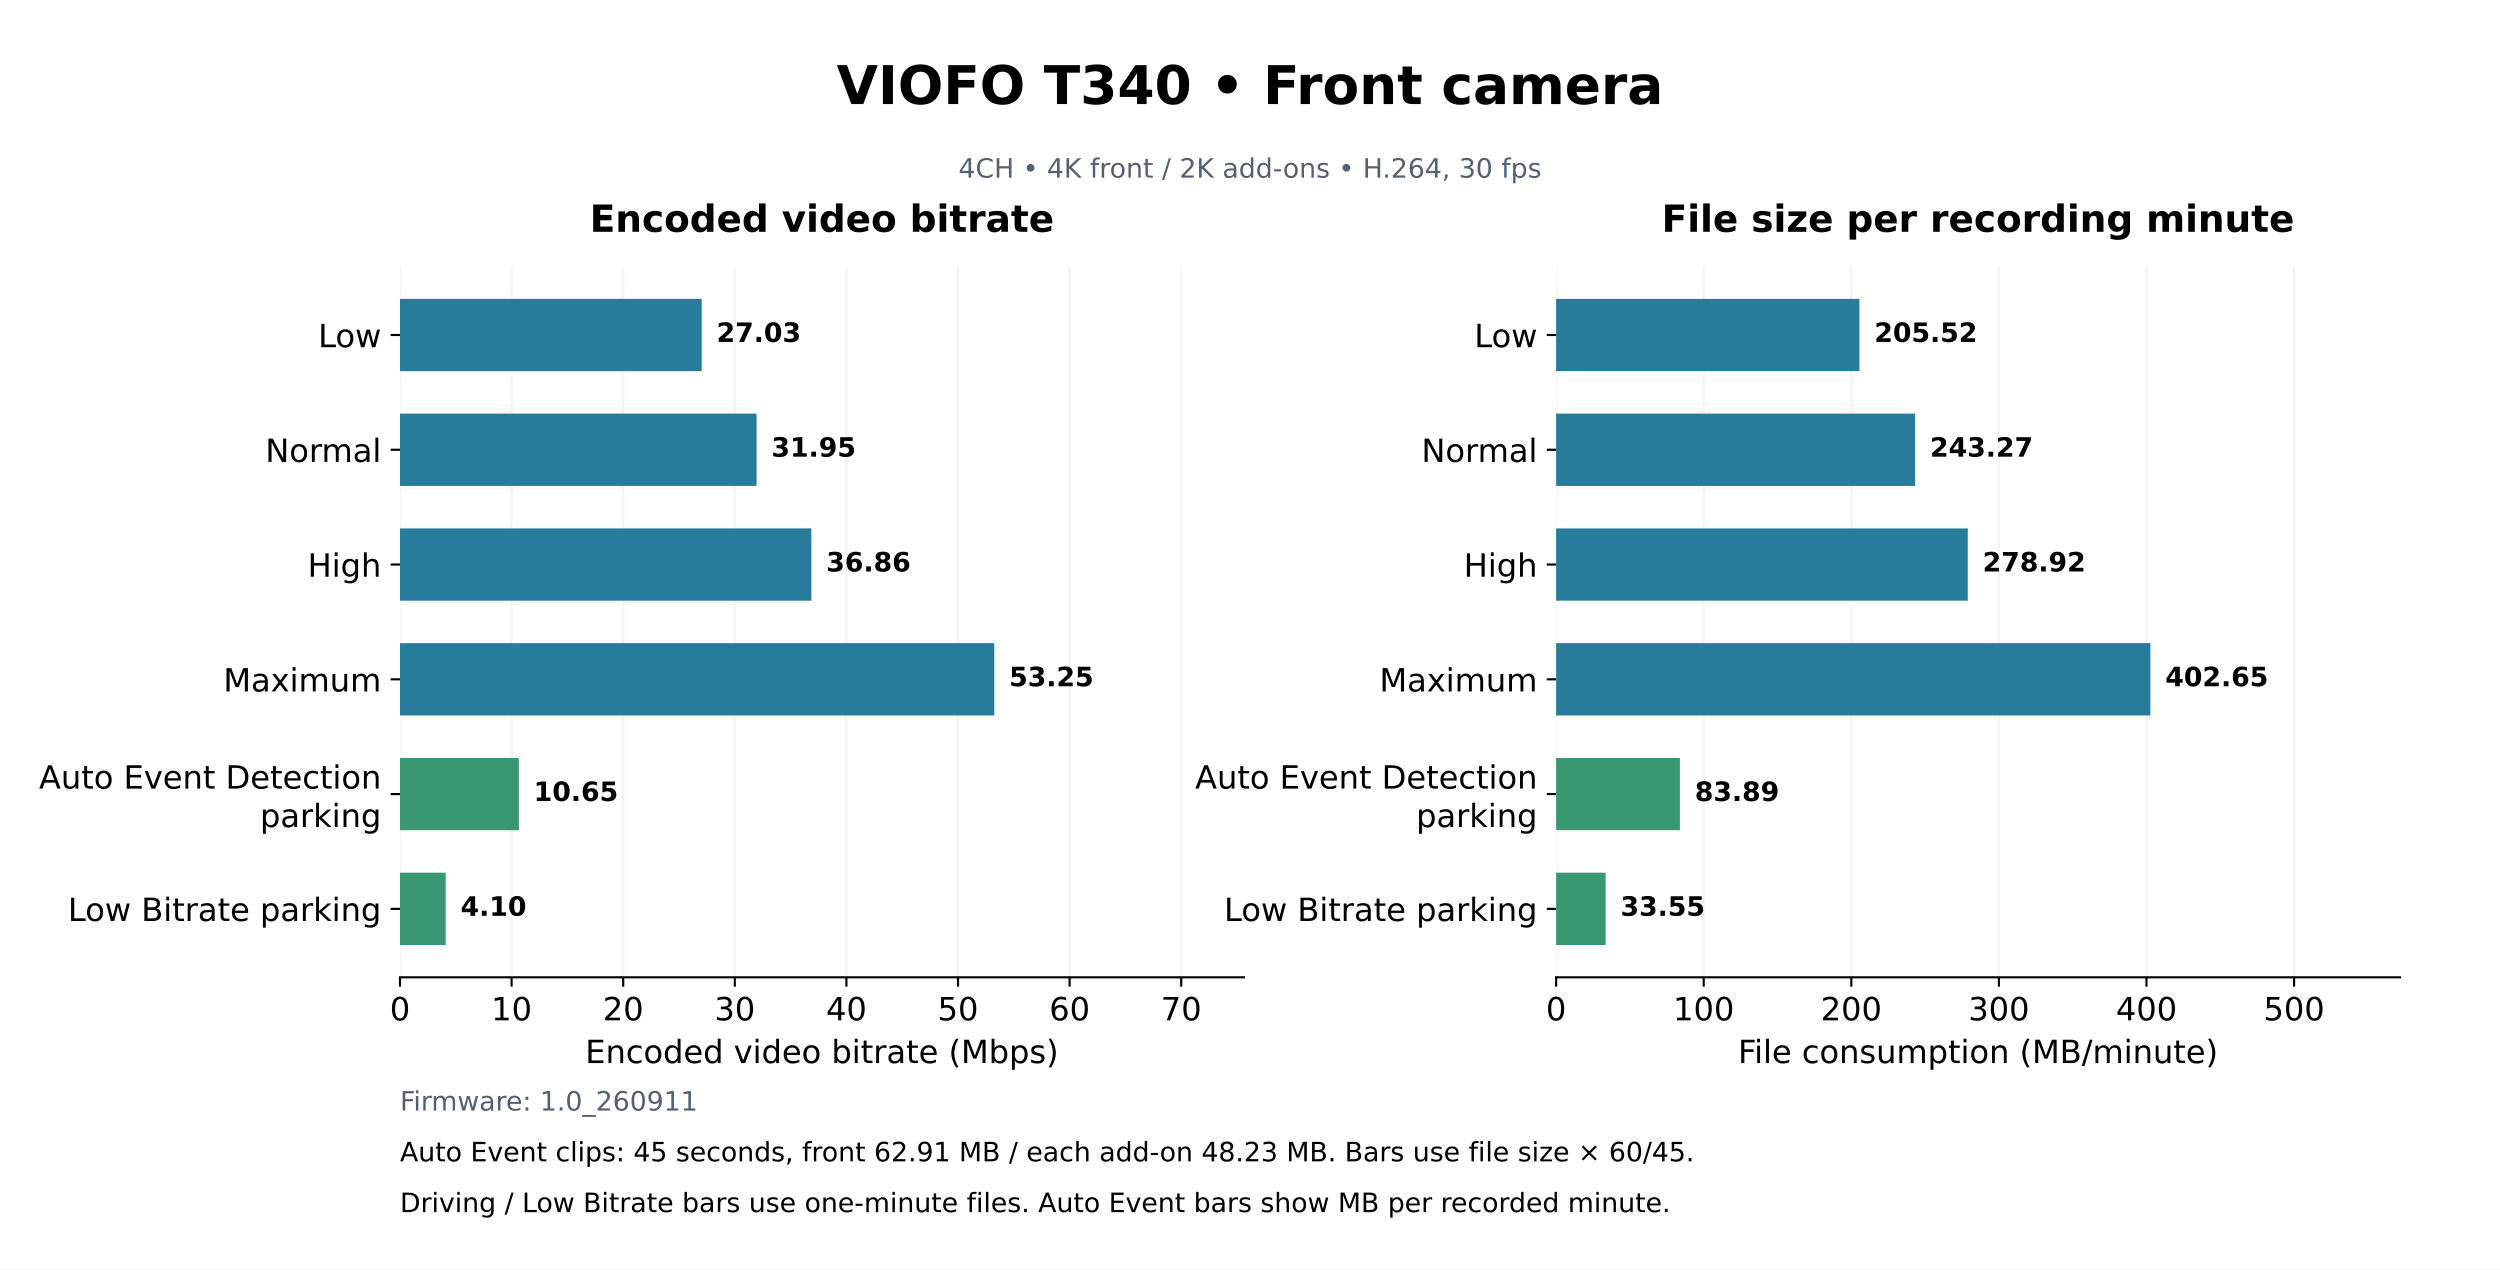
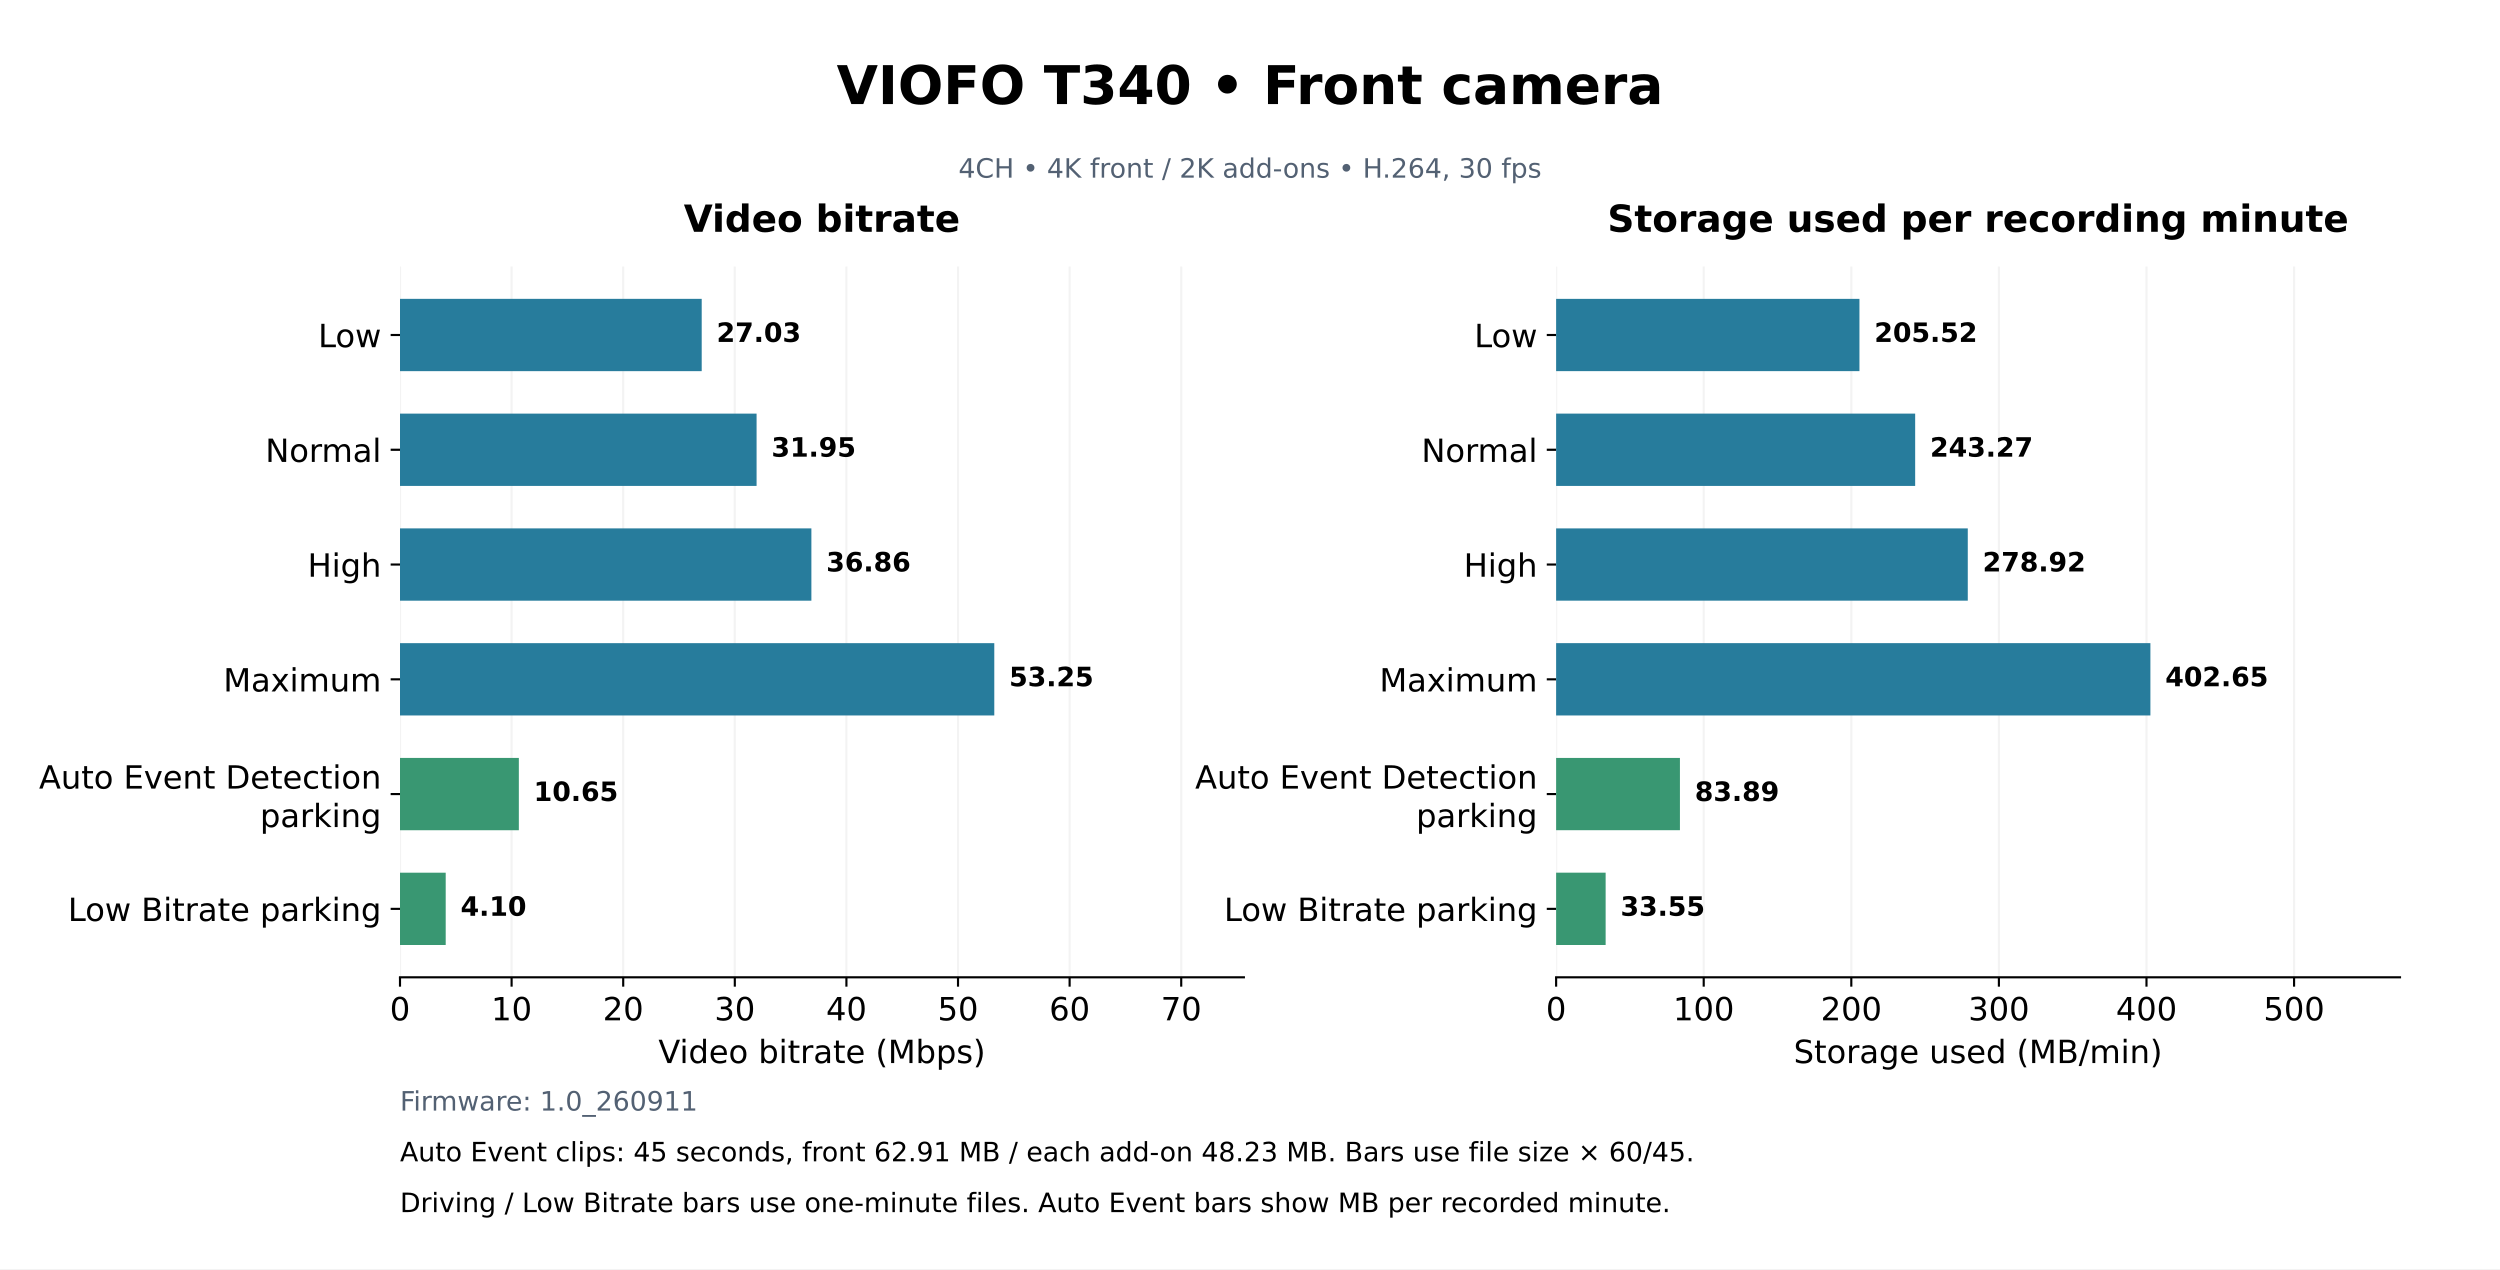
<svg xmlns="http://www.w3.org/2000/svg" xmlns:xlink="http://www.w3.org/1999/xlink" width="936pt" height="475.2pt" viewBox="0 0 936 475.2" version="1.1">
  <defs>
    <style type="text/css">*{stroke-linejoin: round; stroke-linecap: butt}</style>
  </defs>
  <g id="figure_1">
    <g id="patch_1">
      <path d="M 0 475.2 L 936 475.2 L 936 0 L 0 0 z " style="fill: #ffffff" />
    </g>
    <g id="axes_1">
      <g id="patch_2">
        <path d="M 149.76 365.904 L 465.709 365.904 L 465.709 99.792 L 149.76 99.792 z " style="fill: #ffffff" />
      </g>
      <g id="matplotlib.axis_1">
        <g id="xtick_1">
          <g id="line2d_1">
-             <path d="M 149.76 365.904 L 149.76 99.792 " clip-path="url(#pc56c23eea2)" style="fill: none; stroke: #b0b0b0; stroke-opacity: 0.16; stroke-width: 0.8; stroke-linecap: square" />
+             <path d="M 149.76 365.904 L 149.76 99.792 " clip-path="url(#p671a4ac818)" style="fill: none; stroke: #b0b0b0; stroke-opacity: 0.16; stroke-width: 0.8; stroke-linecap: square" />
          </g>
          <g id="line2d_2">
            <defs>
-               <path id="mb3a53b6236" d="M 0 0 L 0 3.5 " style="stroke: #000000; stroke-width: 0.8" />
+               <path id="m65d43bf0a6" d="M 0 0 L 0 3.5 " style="stroke: #000000; stroke-width: 0.8" />
            </defs>
            <g>
-               <use xlink:href="#mb3a53b6236" x="149.76" y="365.904" style="stroke: #000000; stroke-width: 0.8" />
+               <use xlink:href="#m65d43bf0a6" x="149.76" y="365.904" style="stroke: #000000; stroke-width: 0.8" />
            </g>
          </g>
          <g id="text_1">
            <text style="font-size: 12px; font-family: 'DejaVu Sans'; text-anchor: middle" x="149.76" y="382.021" transform="rotate(-0 149.76 382.0212)">0</text>
          </g>
        </g>
        <g id="xtick_2">
          <g id="line2d_3">
-             <path d="M 191.544 365.904 L 191.544 99.792 " clip-path="url(#pc56c23eea2)" style="fill: none; stroke: #b0b0b0; stroke-opacity: 0.16; stroke-width: 0.8; stroke-linecap: square" />
+             <path d="M 191.544 365.904 L 191.544 99.792 " clip-path="url(#p671a4ac818)" style="fill: none; stroke: #b0b0b0; stroke-opacity: 0.16; stroke-width: 0.8; stroke-linecap: square" />
          </g>
          <g id="line2d_4">
            <g>
-               <use xlink:href="#mb3a53b6236" x="191.544" y="365.904" style="stroke: #000000; stroke-width: 0.8" />
+               <use xlink:href="#m65d43bf0a6" x="191.544" y="365.904" style="stroke: #000000; stroke-width: 0.8" />
            </g>
          </g>
          <g id="text_2">
            <text style="font-size: 12px; font-family: 'DejaVu Sans'; text-anchor: middle" x="191.544" y="382.021" transform="rotate(-0 191.5442 382.0212)">10</text>
          </g>
        </g>
        <g id="xtick_3">
          <g id="line2d_5">
-             <path d="M 233.328 365.904 L 233.328 99.792 " clip-path="url(#pc56c23eea2)" style="fill: none; stroke: #b0b0b0; stroke-opacity: 0.16; stroke-width: 0.8; stroke-linecap: square" />
+             <path d="M 233.328 365.904 L 233.328 99.792 " clip-path="url(#p671a4ac818)" style="fill: none; stroke: #b0b0b0; stroke-opacity: 0.16; stroke-width: 0.8; stroke-linecap: square" />
          </g>
          <g id="line2d_6">
            <g>
-               <use xlink:href="#mb3a53b6236" x="233.328" y="365.904" style="stroke: #000000; stroke-width: 0.8" />
+               <use xlink:href="#m65d43bf0a6" x="233.328" y="365.904" style="stroke: #000000; stroke-width: 0.8" />
            </g>
          </g>
          <g id="text_3">
            <text style="font-size: 12px; font-family: 'DejaVu Sans'; text-anchor: middle" x="233.328" y="382.021" transform="rotate(-0 233.3284 382.0212)">20</text>
          </g>
        </g>
        <g id="xtick_4">
          <g id="line2d_7">
-             <path d="M 275.113 365.904 L 275.113 99.792 " clip-path="url(#pc56c23eea2)" style="fill: none; stroke: #b0b0b0; stroke-opacity: 0.16; stroke-width: 0.8; stroke-linecap: square" />
+             <path d="M 275.113 365.904 L 275.113 99.792 " clip-path="url(#p671a4ac818)" style="fill: none; stroke: #b0b0b0; stroke-opacity: 0.16; stroke-width: 0.8; stroke-linecap: square" />
          </g>
          <g id="line2d_8">
            <g>
-               <use xlink:href="#mb3a53b6236" x="275.113" y="365.904" style="stroke: #000000; stroke-width: 0.8" />
+               <use xlink:href="#m65d43bf0a6" x="275.113" y="365.904" style="stroke: #000000; stroke-width: 0.8" />
            </g>
          </g>
          <g id="text_4">
            <text style="font-size: 12px; font-family: 'DejaVu Sans'; text-anchor: middle" x="275.113" y="382.021" transform="rotate(-0 275.1126 382.0212)">30</text>
          </g>
        </g>
        <g id="xtick_5">
          <g id="line2d_9">
-             <path d="M 316.897 365.904 L 316.897 99.792 " clip-path="url(#pc56c23eea2)" style="fill: none; stroke: #b0b0b0; stroke-opacity: 0.16; stroke-width: 0.8; stroke-linecap: square" />
+             <path d="M 316.897 365.904 L 316.897 99.792 " clip-path="url(#p671a4ac818)" style="fill: none; stroke: #b0b0b0; stroke-opacity: 0.16; stroke-width: 0.8; stroke-linecap: square" />
          </g>
          <g id="line2d_10">
            <g>
-               <use xlink:href="#mb3a53b6236" x="316.897" y="365.904" style="stroke: #000000; stroke-width: 0.8" />
+               <use xlink:href="#m65d43bf0a6" x="316.897" y="365.904" style="stroke: #000000; stroke-width: 0.8" />
            </g>
          </g>
          <g id="text_5">
            <text style="font-size: 12px; font-family: 'DejaVu Sans'; text-anchor: middle" x="316.897" y="382.021" transform="rotate(-0 316.8968 382.0212)">40</text>
          </g>
        </g>
        <g id="xtick_6">
          <g id="line2d_11">
-             <path d="M 358.681 365.904 L 358.681 99.792 " clip-path="url(#pc56c23eea2)" style="fill: none; stroke: #b0b0b0; stroke-opacity: 0.16; stroke-width: 0.8; stroke-linecap: square" />
+             <path d="M 358.681 365.904 L 358.681 99.792 " clip-path="url(#p671a4ac818)" style="fill: none; stroke: #b0b0b0; stroke-opacity: 0.16; stroke-width: 0.8; stroke-linecap: square" />
          </g>
          <g id="line2d_12">
            <g>
-               <use xlink:href="#mb3a53b6236" x="358.681" y="365.904" style="stroke: #000000; stroke-width: 0.8" />
+               <use xlink:href="#m65d43bf0a6" x="358.681" y="365.904" style="stroke: #000000; stroke-width: 0.8" />
            </g>
          </g>
          <g id="text_6">
            <text style="font-size: 12px; font-family: 'DejaVu Sans'; text-anchor: middle" x="358.681" y="382.021" transform="rotate(-0 358.681 382.0212)">50</text>
          </g>
        </g>
        <g id="xtick_7">
          <g id="line2d_13">
-             <path d="M 400.465 365.904 L 400.465 99.792 " clip-path="url(#pc56c23eea2)" style="fill: none; stroke: #b0b0b0; stroke-opacity: 0.16; stroke-width: 0.8; stroke-linecap: square" />
+             <path d="M 400.465 365.904 L 400.465 99.792 " clip-path="url(#p671a4ac818)" style="fill: none; stroke: #b0b0b0; stroke-opacity: 0.16; stroke-width: 0.8; stroke-linecap: square" />
          </g>
          <g id="line2d_14">
            <g>
-               <use xlink:href="#mb3a53b6236" x="400.465" y="365.904" style="stroke: #000000; stroke-width: 0.8" />
+               <use xlink:href="#m65d43bf0a6" x="400.465" y="365.904" style="stroke: #000000; stroke-width: 0.8" />
            </g>
          </g>
          <g id="text_7">
            <text style="font-size: 12px; font-family: 'DejaVu Sans'; text-anchor: middle" x="400.465" y="382.021" transform="rotate(-0 400.4652 382.0212)">60</text>
          </g>
        </g>
        <g id="xtick_8">
          <g id="line2d_15">
-             <path d="M 442.249 365.904 L 442.249 99.792 " clip-path="url(#pc56c23eea2)" style="fill: none; stroke: #b0b0b0; stroke-opacity: 0.16; stroke-width: 0.8; stroke-linecap: square" />
+             <path d="M 442.249 365.904 L 442.249 99.792 " clip-path="url(#p671a4ac818)" style="fill: none; stroke: #b0b0b0; stroke-opacity: 0.16; stroke-width: 0.8; stroke-linecap: square" />
          </g>
          <g id="line2d_16">
            <g>
-               <use xlink:href="#mb3a53b6236" x="442.249" y="365.904" style="stroke: #000000; stroke-width: 0.8" />
+               <use xlink:href="#m65d43bf0a6" x="442.249" y="365.904" style="stroke: #000000; stroke-width: 0.8" />
            </g>
          </g>
          <g id="text_8">
            <text style="font-size: 12px; font-family: 'DejaVu Sans'; text-anchor: middle" x="442.249" y="382.021" transform="rotate(-0 442.2493 382.0212)">70</text>
          </g>
        </g>
        <g id="text_9">
-           <text style="font-size: 12px; font-family: 'DejaVu Sans'; text-anchor: middle" x="307.735" y="398.022" transform="rotate(-0 307.7347 398.0221)">Encoded video bitrate (Mbps)</text>
+           <text style="font-size: 12px; font-family: 'DejaVu Sans'; text-anchor: middle" x="307.735" y="398.022" transform="rotate(-0 307.7347 398.0221)">Video bitrate (Mbps)</text>
        </g>
      </g>
      <g id="matplotlib.axis_2">
        <g id="ytick_1">
          <g id="line2d_17">
            <defs>
-               <path id="m540cd53e1d" d="M 0 0 L -3.5 0 " style="stroke: #000000; stroke-width: 0.8" />
+               <path id="m6eb27bd399" d="M 0 0 L -3.5 0 " style="stroke: #000000; stroke-width: 0.8" />
            </defs>
            <g>
-               <use xlink:href="#m540cd53e1d" x="149.76" y="125.423" style="stroke: #000000; stroke-width: 0.8" />
+               <use xlink:href="#m6eb27bd399" x="149.76" y="125.423" style="stroke: #000000; stroke-width: 0.8" />
            </g>
          </g>
          <g id="text_10">
            <text style="font-size: 12px; font-family: 'DejaVu Sans'; text-anchor: end" x="142.76" y="129.982" transform="rotate(-0 142.76 129.9821)">Low</text>
          </g>
        </g>
        <g id="ytick_2">
          <g id="line2d_18">
            <g>
-               <use xlink:href="#m540cd53e1d" x="149.76" y="168.393" style="stroke: #000000; stroke-width: 0.8" />
+               <use xlink:href="#m6eb27bd399" x="149.76" y="168.393" style="stroke: #000000; stroke-width: 0.8" />
            </g>
          </g>
          <g id="text_11">
            <text style="font-size: 12px; font-family: 'DejaVu Sans'; text-anchor: end" x="142.76" y="172.952" transform="rotate(-0 142.76 172.9524)">Normal</text>
          </g>
        </g>
        <g id="ytick_3">
          <g id="line2d_19">
            <g>
-               <use xlink:href="#m540cd53e1d" x="149.76" y="211.363" style="stroke: #000000; stroke-width: 0.8" />
+               <use xlink:href="#m6eb27bd399" x="149.76" y="211.363" style="stroke: #000000; stroke-width: 0.8" />
            </g>
          </g>
          <g id="text_12">
            <text style="font-size: 12px; font-family: 'DejaVu Sans'; text-anchor: end" x="142.76" y="215.922" transform="rotate(-0 142.76 215.9222)">High</text>
          </g>
        </g>
        <g id="ytick_4">
          <g id="line2d_20">
            <g>
-               <use xlink:href="#m540cd53e1d" x="149.76" y="254.333" style="stroke: #000000; stroke-width: 0.8" />
+               <use xlink:href="#m6eb27bd399" x="149.76" y="254.333" style="stroke: #000000; stroke-width: 0.8" />
            </g>
          </g>
          <g id="text_13">
            <text style="font-size: 12px; font-family: 'DejaVu Sans'; text-anchor: end" x="142.76" y="258.892" transform="rotate(-0 142.76 258.892)">Maximum</text>
          </g>
        </g>
        <g id="ytick_5">
          <g id="line2d_21">
            <g>
-               <use xlink:href="#m540cd53e1d" x="149.76" y="297.303" style="stroke: #000000; stroke-width: 0.8" />
+               <use xlink:href="#m6eb27bd399" x="149.76" y="297.303" style="stroke: #000000; stroke-width: 0.8" />
            </g>
          </g>
          <g id="text_14">
            <text style="font-size: 12px; font-family: 'DejaVu Sans'" transform="translate(14.59812 295.2607)">Auto Event Detection</text>
            <text style="font-size: 12px; font-family: 'DejaVu Sans'" transform="translate(97.34937 309.664)">parking</text>
          </g>
        </g>
        <g id="ytick_6">
          <g id="line2d_22">
            <g>
-               <use xlink:href="#m540cd53e1d" x="149.76" y="340.273" style="stroke: #000000; stroke-width: 0.8" />
+               <use xlink:href="#m6eb27bd399" x="149.76" y="340.273" style="stroke: #000000; stroke-width: 0.8" />
            </g>
          </g>
          <g id="text_15">
            <text style="font-size: 12px; font-family: 'DejaVu Sans'; text-anchor: end" x="142.76" y="344.832" transform="rotate(-0 142.76 344.8316)">Low Bitrate parking</text>
          </g>
        </g>
      </g>
      <g id="patch_3">
-         <path d="M 149.76 111.888 L 262.719 111.888 L 262.719 138.959 L 149.76 138.959 z " clip-path="url(#pc56c23eea2)" style="fill: #277c9c" />
+         <path d="M 149.76 111.888 L 262.719 111.888 L 262.719 138.959 L 149.76 138.959 z " clip-path="url(#p671a4ac818)" style="fill: #277c9c" />
      </g>
      <g id="patch_4">
-         <path d="M 149.76 154.858 L 283.264 154.858 L 283.264 181.929 L 149.76 181.929 z " clip-path="url(#pc56c23eea2)" style="fill: #277c9c" />
+         <path d="M 149.76 154.858 L 283.264 154.858 L 283.264 181.929 L 149.76 181.929 z " clip-path="url(#p671a4ac818)" style="fill: #277c9c" />
      </g>
      <g id="patch_5">
-         <path d="M 149.76 197.828 L 303.783 197.828 L 303.783 224.899 L 149.76 224.899 z " clip-path="url(#pc56c23eea2)" style="fill: #277c9c" />
+         <path d="M 149.76 197.828 L 303.783 197.828 L 303.783 224.899 L 149.76 224.899 z " clip-path="url(#p671a4ac818)" style="fill: #277c9c" />
      </g>
      <g id="patch_6">
-         <path d="M 149.76 240.797 L 372.26 240.797 L 372.26 267.868 L 149.76 267.868 z " clip-path="url(#pc56c23eea2)" style="fill: #277c9c" />
+         <path d="M 149.76 240.797 L 372.26 240.797 L 372.26 267.868 L 149.76 267.868 z " clip-path="url(#p671a4ac818)" style="fill: #277c9c" />
      </g>
      <g id="patch_7">
-         <path d="M 149.76 283.767 L 194.255 283.767 L 194.255 310.838 L 149.76 310.838 z " clip-path="url(#pc56c23eea2)" style="fill: #399772" />
+         <path d="M 149.76 283.767 L 194.255 283.767 L 194.255 310.838 L 149.76 310.838 z " clip-path="url(#p671a4ac818)" style="fill: #399772" />
      </g>
      <g id="patch_8">
-         <path d="M 149.76 326.737 L 166.871 326.737 L 166.871 353.808 L 149.76 353.808 z " clip-path="url(#pc56c23eea2)" style="fill: #399772" />
+         <path d="M 149.76 326.737 L 166.871 326.737 L 166.871 353.808 L 149.76 353.808 z " clip-path="url(#p671a4ac818)" style="fill: #399772" />
      </g>
      <g id="patch_9">
        <path d="M 149.76 365.904 L 465.709 365.904 " style="fill: none; stroke: #000000; stroke-width: 0.8; stroke-linejoin: miter; stroke-linecap: square" />
      </g>
      <g id="text_16">
        <text style="font-weight: 700; font-size: 10px; font-family: 'DejaVu Sans'; text-anchor: start" x="268.282" y="128.021" transform="rotate(-0 268.2819 128.0211)">27.03</text>
      </g>
      <g id="text_17">
        <text style="font-weight: 700; font-size: 10px; font-family: 'DejaVu Sans'; text-anchor: start" x="288.826" y="170.991" transform="rotate(-0 288.826 170.9909)">31.95</text>
      </g>
      <g id="text_18">
        <text style="font-weight: 700; font-size: 10px; font-family: 'DejaVu Sans'; text-anchor: start" x="309.346" y="213.961" transform="rotate(-0 309.3459 213.9608)">36.86</text>
      </g>
      <g id="text_19">
        <text style="font-weight: 700; font-size: 10px; font-family: 'DejaVu Sans'; text-anchor: start" x="377.822" y="256.931" transform="rotate(-0 377.822 256.9306)">53.25</text>
      </g>
      <g id="text_20">
        <text style="font-weight: 700; font-size: 10px; font-family: 'DejaVu Sans'; text-anchor: start" x="199.817" y="299.9" transform="rotate(-0 199.8175 299.9004)">10.65</text>
      </g>
      <g id="text_21">
        <text style="font-weight: 700; font-size: 10px; font-family: 'DejaVu Sans'; text-anchor: start" x="172.434" y="342.87" transform="rotate(-0 172.434 342.8702)">4.10</text>
      </g>
      <g id="text_22">
-         <text style="font-weight: 700; font-size: 14px; font-family: 'DejaVu Sans'; text-anchor: middle" x="307.735" y="86.792" transform="rotate(-0 307.7347 86.792)">Encoded video bitrate</text>
+         <text style="font-weight: 700; font-size: 14px; font-family: 'DejaVu Sans'; text-anchor: middle" x="307.735" y="86.792" transform="rotate(-0 307.7347 86.792)">Video bitrate</text>
      </g>
    </g>
    <g id="axes_2">
      <g id="patch_10">
        <path d="M 582.611 365.904 L 898.56 365.904 L 898.56 99.792 L 582.611 99.792 z " style="fill: #ffffff" />
      </g>
      <g id="matplotlib.axis_3">
        <g id="xtick_9">
          <g id="line2d_23">
-             <path d="M 582.611 365.904 L 582.611 99.792 " clip-path="url(#p1f3c4ec149)" style="fill: none; stroke: #b0b0b0; stroke-opacity: 0.16; stroke-width: 0.8; stroke-linecap: square" />
+             <path d="M 582.611 365.904 L 582.611 99.792 " clip-path="url(#p185ac280b6)" style="fill: none; stroke: #b0b0b0; stroke-opacity: 0.16; stroke-width: 0.8; stroke-linecap: square" />
          </g>
          <g id="line2d_24">
            <g>
-               <use xlink:href="#mb3a53b6236" x="582.611" y="365.904" style="stroke: #000000; stroke-width: 0.8" />
+               <use xlink:href="#m65d43bf0a6" x="582.611" y="365.904" style="stroke: #000000; stroke-width: 0.8" />
            </g>
          </g>
          <g id="text_23">
            <text style="font-size: 12px; font-family: 'DejaVu Sans'; text-anchor: middle" x="582.611" y="382.021" transform="rotate(-0 582.6106 382.0212)">0</text>
          </g>
        </g>
        <g id="xtick_10">
          <g id="line2d_25">
-             <path d="M 637.869 365.904 L 637.869 99.792 " clip-path="url(#p1f3c4ec149)" style="fill: none; stroke: #b0b0b0; stroke-opacity: 0.16; stroke-width: 0.8; stroke-linecap: square" />
+             <path d="M 637.869 365.904 L 637.869 99.792 " clip-path="url(#p185ac280b6)" style="fill: none; stroke: #b0b0b0; stroke-opacity: 0.16; stroke-width: 0.8; stroke-linecap: square" />
          </g>
          <g id="line2d_26">
            <g>
-               <use xlink:href="#mb3a53b6236" x="637.869" y="365.904" style="stroke: #000000; stroke-width: 0.8" />
+               <use xlink:href="#m65d43bf0a6" x="637.869" y="365.904" style="stroke: #000000; stroke-width: 0.8" />
            </g>
          </g>
          <g id="text_24">
            <text style="font-size: 12px; font-family: 'DejaVu Sans'; text-anchor: middle" x="637.869" y="382.021" transform="rotate(-0 637.869 382.0212)">100</text>
          </g>
        </g>
        <g id="xtick_11">
          <g id="line2d_27">
-             <path d="M 693.127 365.904 L 693.127 99.792 " clip-path="url(#p1f3c4ec149)" style="fill: none; stroke: #b0b0b0; stroke-opacity: 0.16; stroke-width: 0.8; stroke-linecap: square" />
+             <path d="M 693.127 365.904 L 693.127 99.792 " clip-path="url(#p185ac280b6)" style="fill: none; stroke: #b0b0b0; stroke-opacity: 0.16; stroke-width: 0.8; stroke-linecap: square" />
          </g>
          <g id="line2d_28">
            <g>
-               <use xlink:href="#mb3a53b6236" x="693.127" y="365.904" style="stroke: #000000; stroke-width: 0.8" />
+               <use xlink:href="#m65d43bf0a6" x="693.127" y="365.904" style="stroke: #000000; stroke-width: 0.8" />
            </g>
          </g>
          <g id="text_25">
            <text style="font-size: 12px; font-family: 'DejaVu Sans'; text-anchor: middle" x="693.127" y="382.021" transform="rotate(-0 693.1274 382.0212)">200</text>
          </g>
        </g>
        <g id="xtick_12">
          <g id="line2d_29">
-             <path d="M 748.386 365.904 L 748.386 99.792 " clip-path="url(#p1f3c4ec149)" style="fill: none; stroke: #b0b0b0; stroke-opacity: 0.16; stroke-width: 0.8; stroke-linecap: square" />
+             <path d="M 748.386 365.904 L 748.386 99.792 " clip-path="url(#p185ac280b6)" style="fill: none; stroke: #b0b0b0; stroke-opacity: 0.16; stroke-width: 0.8; stroke-linecap: square" />
          </g>
          <g id="line2d_30">
            <g>
-               <use xlink:href="#mb3a53b6236" x="748.386" y="365.904" style="stroke: #000000; stroke-width: 0.8" />
+               <use xlink:href="#m65d43bf0a6" x="748.386" y="365.904" style="stroke: #000000; stroke-width: 0.8" />
            </g>
          </g>
          <g id="text_26">
            <text style="font-size: 12px; font-family: 'DejaVu Sans'; text-anchor: middle" x="748.386" y="382.021" transform="rotate(-0 748.3857 382.0212)">300</text>
          </g>
        </g>
        <g id="xtick_13">
          <g id="line2d_31">
-             <path d="M 803.644 365.904 L 803.644 99.792 " clip-path="url(#p1f3c4ec149)" style="fill: none; stroke: #b0b0b0; stroke-opacity: 0.16; stroke-width: 0.8; stroke-linecap: square" />
+             <path d="M 803.644 365.904 L 803.644 99.792 " clip-path="url(#p185ac280b6)" style="fill: none; stroke: #b0b0b0; stroke-opacity: 0.16; stroke-width: 0.8; stroke-linecap: square" />
          </g>
          <g id="line2d_32">
            <g>
-               <use xlink:href="#mb3a53b6236" x="803.644" y="365.904" style="stroke: #000000; stroke-width: 0.8" />
+               <use xlink:href="#m65d43bf0a6" x="803.644" y="365.904" style="stroke: #000000; stroke-width: 0.8" />
            </g>
          </g>
          <g id="text_27">
            <text style="font-size: 12px; font-family: 'DejaVu Sans'; text-anchor: middle" x="803.644" y="382.021" transform="rotate(-0 803.6441 382.0212)">400</text>
          </g>
        </g>
        <g id="xtick_14">
          <g id="line2d_33">
-             <path d="M 858.902 365.904 L 858.902 99.792 " clip-path="url(#p1f3c4ec149)" style="fill: none; stroke: #b0b0b0; stroke-opacity: 0.16; stroke-width: 0.8; stroke-linecap: square" />
+             <path d="M 858.902 365.904 L 858.902 99.792 " clip-path="url(#p185ac280b6)" style="fill: none; stroke: #b0b0b0; stroke-opacity: 0.16; stroke-width: 0.8; stroke-linecap: square" />
          </g>
          <g id="line2d_34">
            <g>
-               <use xlink:href="#mb3a53b6236" x="858.902" y="365.904" style="stroke: #000000; stroke-width: 0.8" />
+               <use xlink:href="#m65d43bf0a6" x="858.902" y="365.904" style="stroke: #000000; stroke-width: 0.8" />
            </g>
          </g>
          <g id="text_28">
            <text style="font-size: 12px; font-family: 'DejaVu Sans'; text-anchor: middle" x="858.902" y="382.021" transform="rotate(-0 858.9024 382.0212)">500</text>
          </g>
        </g>
        <g id="text_29">
-           <text style="font-size: 12px; font-family: 'DejaVu Sans'; text-anchor: middle" x="740.585" y="398.022" transform="rotate(-0 740.5853 398.0221)">File consumption (MB/minute)</text>
+           <text style="font-size: 12px; font-family: 'DejaVu Sans'; text-anchor: middle" x="740.585" y="398.022" transform="rotate(-0 740.5853 398.0221)">Storage used (MB/min)</text>
        </g>
      </g>
      <g id="matplotlib.axis_4">
        <g id="ytick_7">
          <g id="line2d_35">
            <g>
-               <use xlink:href="#m540cd53e1d" x="582.611" y="125.423" style="stroke: #000000; stroke-width: 0.8" />
+               <use xlink:href="#m6eb27bd399" x="582.611" y="125.423" style="stroke: #000000; stroke-width: 0.8" />
            </g>
          </g>
          <g id="text_30">
            <text style="font-size: 12px; font-family: 'DejaVu Sans'; text-anchor: end" x="575.611" y="129.982" transform="rotate(-0 575.6106 129.9821)">Low</text>
          </g>
        </g>
        <g id="ytick_8">
          <g id="line2d_36">
            <g>
-               <use xlink:href="#m540cd53e1d" x="582.611" y="168.393" style="stroke: #000000; stroke-width: 0.8" />
+               <use xlink:href="#m6eb27bd399" x="582.611" y="168.393" style="stroke: #000000; stroke-width: 0.8" />
            </g>
          </g>
          <g id="text_31">
            <text style="font-size: 12px; font-family: 'DejaVu Sans'; text-anchor: end" x="575.611" y="172.952" transform="rotate(-0 575.6106 172.9524)">Normal</text>
          </g>
        </g>
        <g id="ytick_9">
          <g id="line2d_37">
            <g>
-               <use xlink:href="#m540cd53e1d" x="582.611" y="211.363" style="stroke: #000000; stroke-width: 0.8" />
+               <use xlink:href="#m6eb27bd399" x="582.611" y="211.363" style="stroke: #000000; stroke-width: 0.8" />
            </g>
          </g>
          <g id="text_32">
            <text style="font-size: 12px; font-family: 'DejaVu Sans'; text-anchor: end" x="575.611" y="215.922" transform="rotate(-0 575.6106 215.9222)">High</text>
          </g>
        </g>
        <g id="ytick_10">
          <g id="line2d_38">
            <g>
-               <use xlink:href="#m540cd53e1d" x="582.611" y="254.333" style="stroke: #000000; stroke-width: 0.8" />
+               <use xlink:href="#m6eb27bd399" x="582.611" y="254.333" style="stroke: #000000; stroke-width: 0.8" />
            </g>
          </g>
          <g id="text_33">
            <text style="font-size: 12px; font-family: 'DejaVu Sans'; text-anchor: end" x="575.611" y="258.892" transform="rotate(-0 575.6106 258.892)">Maximum</text>
          </g>
        </g>
        <g id="ytick_11">
          <g id="line2d_39">
            <g>
-               <use xlink:href="#m540cd53e1d" x="582.611" y="297.303" style="stroke: #000000; stroke-width: 0.8" />
+               <use xlink:href="#m6eb27bd399" x="582.611" y="297.303" style="stroke: #000000; stroke-width: 0.8" />
            </g>
          </g>
          <g id="text_34">
            <text style="font-size: 12px; font-family: 'DejaVu Sans'" transform="translate(447.4488 295.2607)">Auto Event Detection</text>
            <text style="font-size: 12px; font-family: 'DejaVu Sans'" transform="translate(530.2 309.664)">parking</text>
          </g>
        </g>
        <g id="ytick_12">
          <g id="line2d_40">
            <g>
-               <use xlink:href="#m540cd53e1d" x="582.611" y="340.273" style="stroke: #000000; stroke-width: 0.8" />
+               <use xlink:href="#m6eb27bd399" x="582.611" y="340.273" style="stroke: #000000; stroke-width: 0.8" />
            </g>
          </g>
          <g id="text_35">
            <text style="font-size: 12px; font-family: 'DejaVu Sans'; text-anchor: end" x="575.611" y="344.832" transform="rotate(-0 575.6106 344.8316)">Low Bitrate parking</text>
          </g>
        </g>
      </g>
      <g id="patch_11">
-         <path d="M 582.611 111.888 L 696.178 111.888 L 696.178 138.959 L 582.611 138.959 z " clip-path="url(#p1f3c4ec149)" style="fill: #277c9c" />
+         <path d="M 582.611 111.888 L 696.178 111.888 L 696.178 138.959 L 582.611 138.959 z " clip-path="url(#p185ac280b6)" style="fill: #277c9c" />
      </g>
      <g id="patch_12">
-         <path d="M 582.611 154.858 L 717.037 154.858 L 717.037 181.929 L 582.611 181.929 z " clip-path="url(#p1f3c4ec149)" style="fill: #277c9c" />
+         <path d="M 582.611 154.858 L 717.037 154.858 L 717.037 181.929 L 582.611 181.929 z " clip-path="url(#p185ac280b6)" style="fill: #277c9c" />
      </g>
      <g id="patch_13">
-         <path d="M 582.611 197.828 L 736.738 197.828 L 736.738 224.899 L 582.611 224.899 z " clip-path="url(#p1f3c4ec149)" style="fill: #277c9c" />
+         <path d="M 582.611 197.828 L 736.738 197.828 L 736.738 224.899 L 582.611 224.899 z " clip-path="url(#p185ac280b6)" style="fill: #277c9c" />
      </g>
      <g id="patch_14">
-         <path d="M 582.611 240.797 L 805.11 240.797 L 805.11 267.868 L 582.611 267.868 z " clip-path="url(#p1f3c4ec149)" style="fill: #277c9c" />
+         <path d="M 582.611 240.797 L 805.11 240.797 L 805.11 267.868 L 582.611 267.868 z " clip-path="url(#p185ac280b6)" style="fill: #277c9c" />
      </g>
      <g id="patch_15">
-         <path d="M 582.611 283.767 L 628.965 283.767 L 628.965 310.838 L 582.611 310.838 z " clip-path="url(#p1f3c4ec149)" style="fill: #399772" />
+         <path d="M 582.611 283.767 L 628.965 283.767 L 628.965 310.838 L 582.611 310.838 z " clip-path="url(#p185ac280b6)" style="fill: #399772" />
      </g>
      <g id="patch_16">
-         <path d="M 582.611 326.737 L 601.152 326.737 L 601.152 353.808 L 582.611 353.808 z " clip-path="url(#p1f3c4ec149)" style="fill: #399772" />
+         <path d="M 582.611 326.737 L 601.152 326.737 L 601.152 353.808 L 582.611 353.808 z " clip-path="url(#p185ac280b6)" style="fill: #399772" />
      </g>
      <g id="patch_17">
        <path d="M 582.611 365.904 L 898.56 365.904 " style="fill: none; stroke: #000000; stroke-width: 0.8; stroke-linejoin: miter; stroke-linecap: square" />
      </g>
      <g id="text_36">
        <text style="font-weight: 700; font-size: 10px; font-family: 'DejaVu Sans'; text-anchor: start" x="701.741" y="128.021" transform="rotate(-0 701.7406 128.0211)">205.52</text>
      </g>
      <g id="text_37">
        <text style="font-weight: 700; font-size: 10px; font-family: 'DejaVu Sans'; text-anchor: start" x="722.6" y="170.991" transform="rotate(-0 722.5999 170.9909)">243.27</text>
      </g>
      <g id="text_38">
        <text style="font-weight: 700; font-size: 10px; font-family: 'DejaVu Sans'; text-anchor: start" x="742.3" y="213.961" transform="rotate(-0 742.3004 213.9608)">278.92</text>
      </g>
      <g id="text_39">
        <text style="font-weight: 700; font-size: 10px; font-family: 'DejaVu Sans'; text-anchor: start" x="810.673" y="256.931" transform="rotate(-0 810.6727 256.9306)">402.65</text>
      </g>
      <g id="text_40">
        <text style="font-weight: 700; font-size: 10px; font-family: 'DejaVu Sans'; text-anchor: start" x="634.527" y="299.9" transform="rotate(-0 634.5272 299.9004)">83.89</text>
      </g>
      <g id="text_41">
        <text style="font-weight: 700; font-size: 10px; font-family: 'DejaVu Sans'; text-anchor: start" x="606.715" y="342.87" transform="rotate(-0 606.7148 342.8702)">33.55</text>
      </g>
      <g id="text_42">
-         <text style="font-weight: 700; font-size: 14px; font-family: 'DejaVu Sans'; text-anchor: middle" x="740.585" y="86.792" transform="rotate(-0 740.5853 86.792)">File size per recording minute</text>
+         <text style="font-weight: 700; font-size: 14px; font-family: 'DejaVu Sans'; text-anchor: middle" x="740.585" y="86.792" transform="rotate(-0 740.5853 86.792)">Storage used per recording minute</text>
      </g>
    </g>
    <g id="text_43">
      <text style="font-weight: 700; font-size: 20px; font-family: 'DejaVu Sans'; text-anchor: middle" x="468" y="38.955" transform="rotate(-0 468 38.95531)">VIOFO T340 • Front camera</text>
    </g>
    <g id="text_44">
      <text style="font-size: 10px; font-family: 'DejaVu Sans'; text-anchor: middle; fill: #536173" x="468" y="66.528" transform="rotate(-0 468 66.528)">4CH • 4K front / 2K add-ons • H.264, 30 fps</text>
    </g>
    <g id="text_45">
      <text style="font-size: 10px; font-family: 'DejaVu Sans'; text-anchor: start; fill: #536173" x="149.76" y="415.8" transform="rotate(-0 149.76 415.8)">Firmware: 1.0_260911</text>
    </g>
    <g id="text_46">
      <text style="font-size: 10px; font-family: 'DejaVu Sans'; text-anchor: start" x="149.76" y="434.808" transform="rotate(-0 149.76 434.808)">Auto Event clips: 45 seconds, front 62.91 MB / each add-on 48.23 MB. Bars use file size × 60/45.</text>
    </g>
    <g id="text_47">
      <text style="font-size: 10px; font-family: 'DejaVu Sans'; text-anchor: start" x="149.76" y="453.816" transform="rotate(-0 149.76 453.816)">Driving / Low Bitrate bars use one-minute files. Auto Event bars show MB per recorded minute.</text>
    </g>
  </g>
  <defs>
-     <clipPath id="pc56c23eea2">
+     <clipPath id="p671a4ac818">
      <rect x="149.76" y="99.792" width="315.949" height="266.112" />
    </clipPath>
-     <clipPath id="p1f3c4ec149">
+     <clipPath id="p185ac280b6">
      <rect x="582.611" y="99.792" width="315.949" height="266.112" />
    </clipPath>
  </defs>
</svg>
